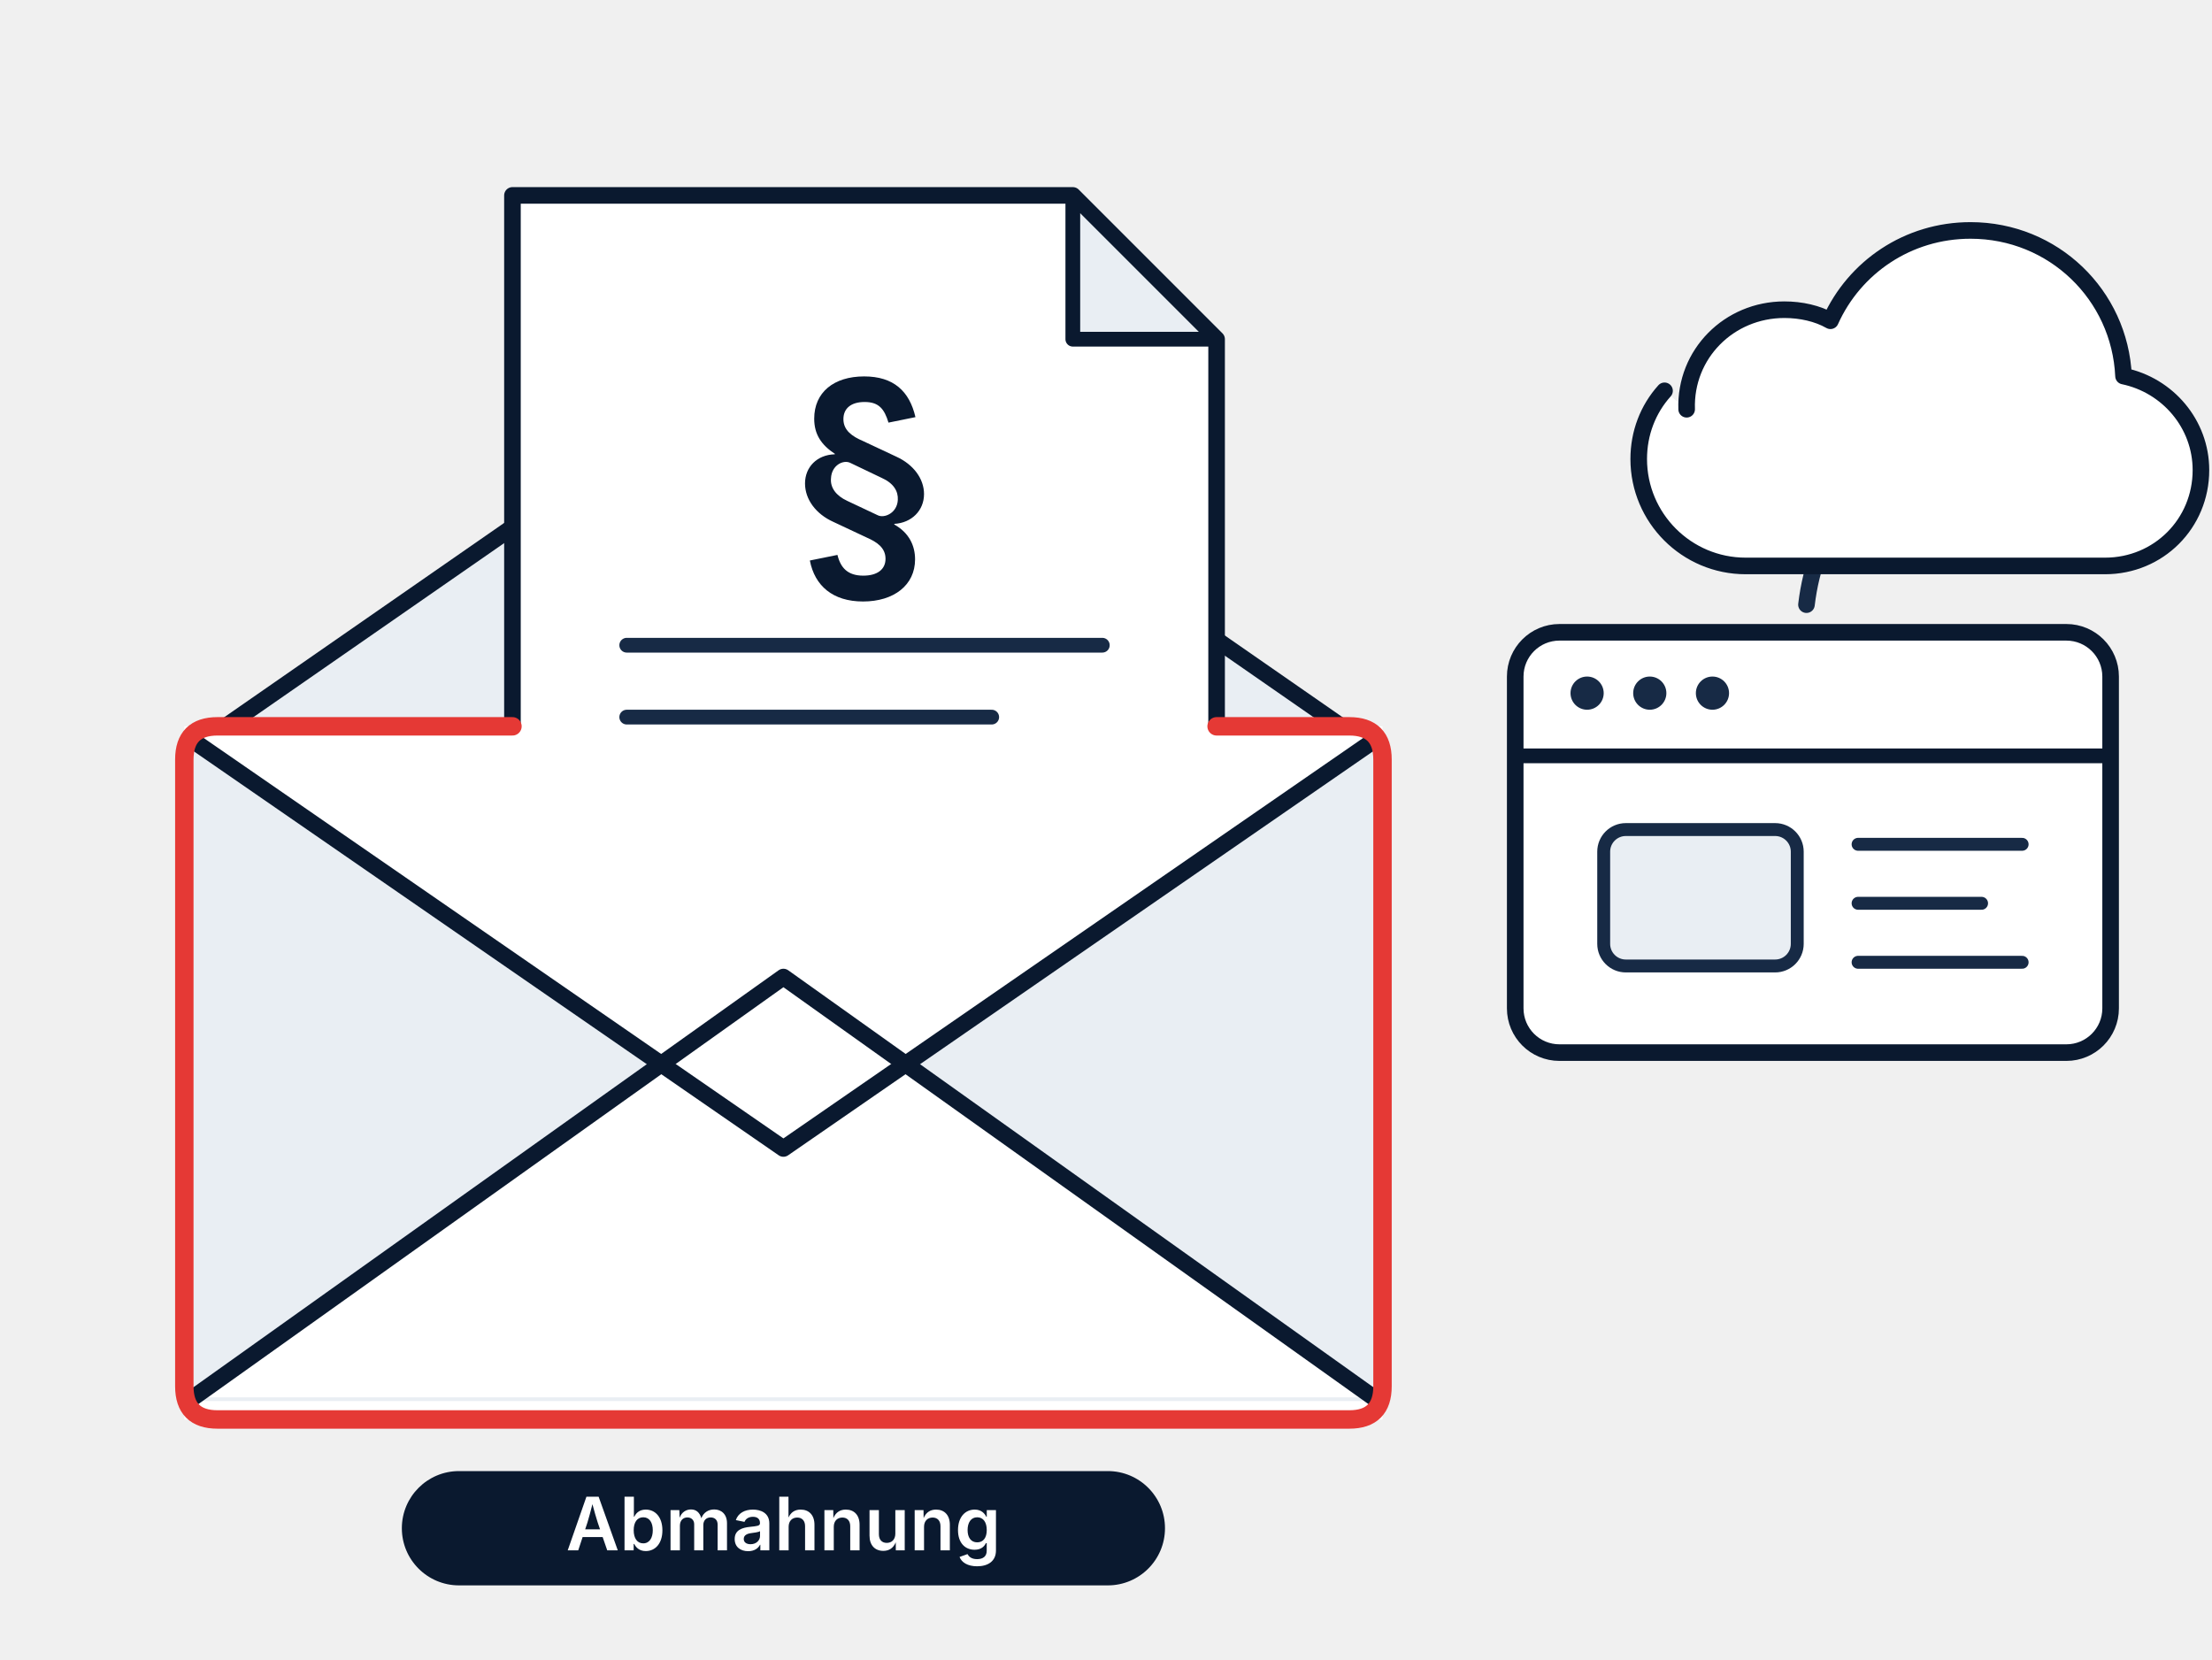
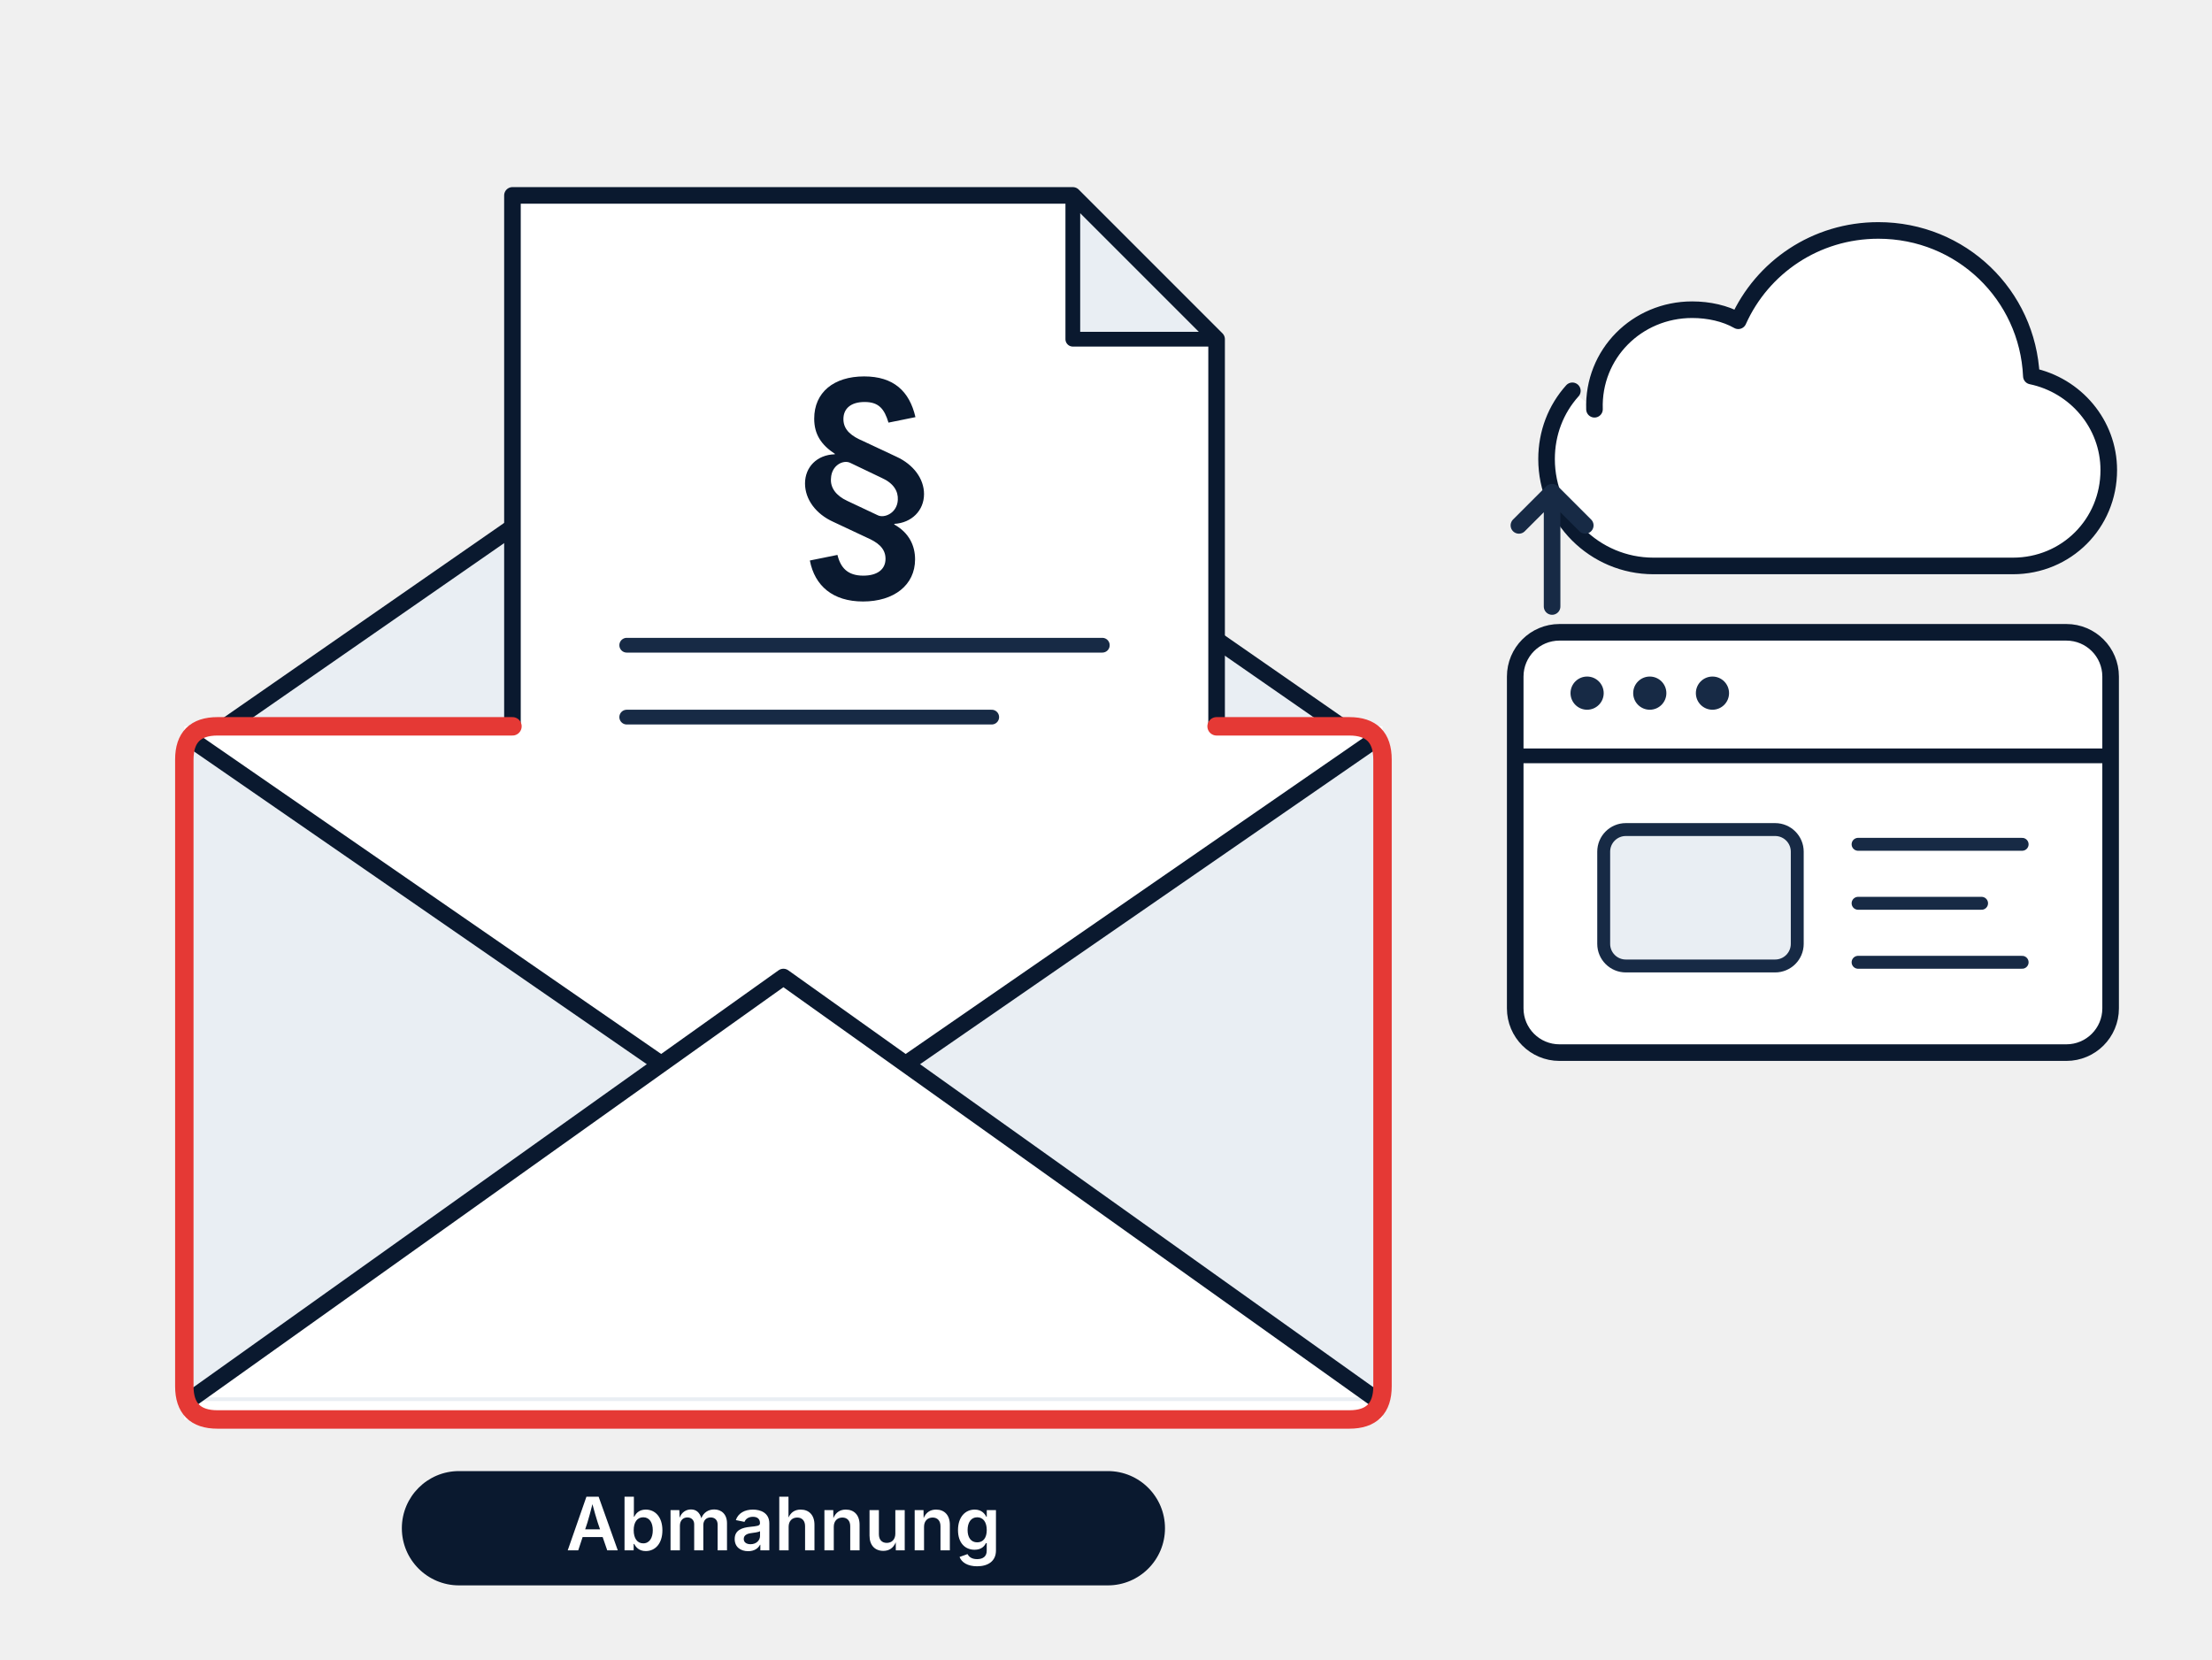
<svg xmlns="http://www.w3.org/2000/svg" viewBox="0 0 1200 900" role="img" aria-labelledby="title desc" stroke-linejoin="round" stroke-linecap="round">
  <path d="M108 404 425 184 742 404Z" fill="#E9EEF3" stroke="#0A192F" stroke-width="9" />
  <path d="M278 106h304l78 78v382H278Z" fill="#FFFFFF" stroke="#0A192F" stroke-width="9" />
  <path d="M582 106v78h78Z" fill="#E9EEF3" stroke="#0A192F" stroke-width="8" />
  <text x="469" y="306" fill="#0A192F" font-family="Inter, Helvetica, Arial, sans-serif" font-size="138" font-weight="600" text-anchor="middle">§</text>
  <path d="M340 350h258M340 389h198M340 428h230" fill="none" stroke="#172A45" stroke-width="8" />
  <path d="M100 394h650v376H100Z" fill="#FFFFFF" />
  <path d="m105 402 320 221 320-221v358H105Z" fill="#E9EEF3" />
+   <path d="m105 402 320 221 320-221" fill="none" stroke="#0A192F" stroke-width="9" />
  <path d="m105 758 320-228 320 228" fill="#FFFFFF" stroke="#0A192F" stroke-width="9" />
-   <path d="m105 402 320 221 320-221" fill="none" stroke="#0A192F" stroke-width="9" />
  <path d="M278 394H118q-18 0-18 18v340q0 18 18 18h614q18 0 18-18V412q0-18-18-18h-72" fill="none" stroke="#E53935" stroke-width="10" />
  <rect x="822" y="343" width="323" height="228" rx="24" fill="#FFFFFF" stroke="#0A192F" stroke-width="9" />
  <path d="M822 410h323" fill="none" stroke="#0A192F" stroke-width="8" />
  <circle cx="861" cy="376" r="9" fill="#172A45" />
  <circle cx="895" cy="376" r="9" fill="#172A45" />
  <circle cx="929" cy="376" r="9" fill="#172A45" />
  <rect x="870" y="450" width="105" height="74" rx="12" fill="#E9EEF3" stroke="#172A45" stroke-width="7" />
  <path d="M1008 458h89M1008 490h67M1008 522h89" fill="none" stroke="#172A45" stroke-width="7" />
-   <path d="M980 328c5-42 28-70 64-87" fill="none" stroke="#172A45" stroke-width="9" />
-   <path d="m1022 240 25-1-11 23" fill="none" stroke="#172A45" stroke-width="9" />
-   <path d="M915 222c-1-30 23-54 53-54 9 0 18 2 25 6 13-29 42-49 76-49 45 0 81 35 83 79 24 5 42 26 42 51 0 29-23 52-52 52H947c-32 0-58-26-58-58 0-14 5-27 14-37" fill="#FFFFFF" stroke="#0A192F" stroke-width="9" />
+   <path d="M915 222c-1-30 23-54 53-54 9 0 18 2 25 6 13-29 42-49 76-49 45 0 81 35 83 79 24 5 42 26 42 51 0 29-23 52-52 52H947c-32 0-58-26-58-58 0-14 5-27 14-37" transform="translate(-50 0)" fill="#FFFFFF" stroke="#0A192F" stroke-width="9" />
+   <path d="M842 329v-62m-18 18 18-18 18 18" fill="none" stroke="#172A45" stroke-width="9" />
  <rect x="218" y="798" width="414" height="62" rx="31" fill="#0A192F" />
  <text x="425" y="841" fill="#FFFFFF" font-family="Inter, Helvetica, Arial, sans-serif" font-size="40" font-weight="600" text-anchor="middle">Abmahnung</text>
</svg>
